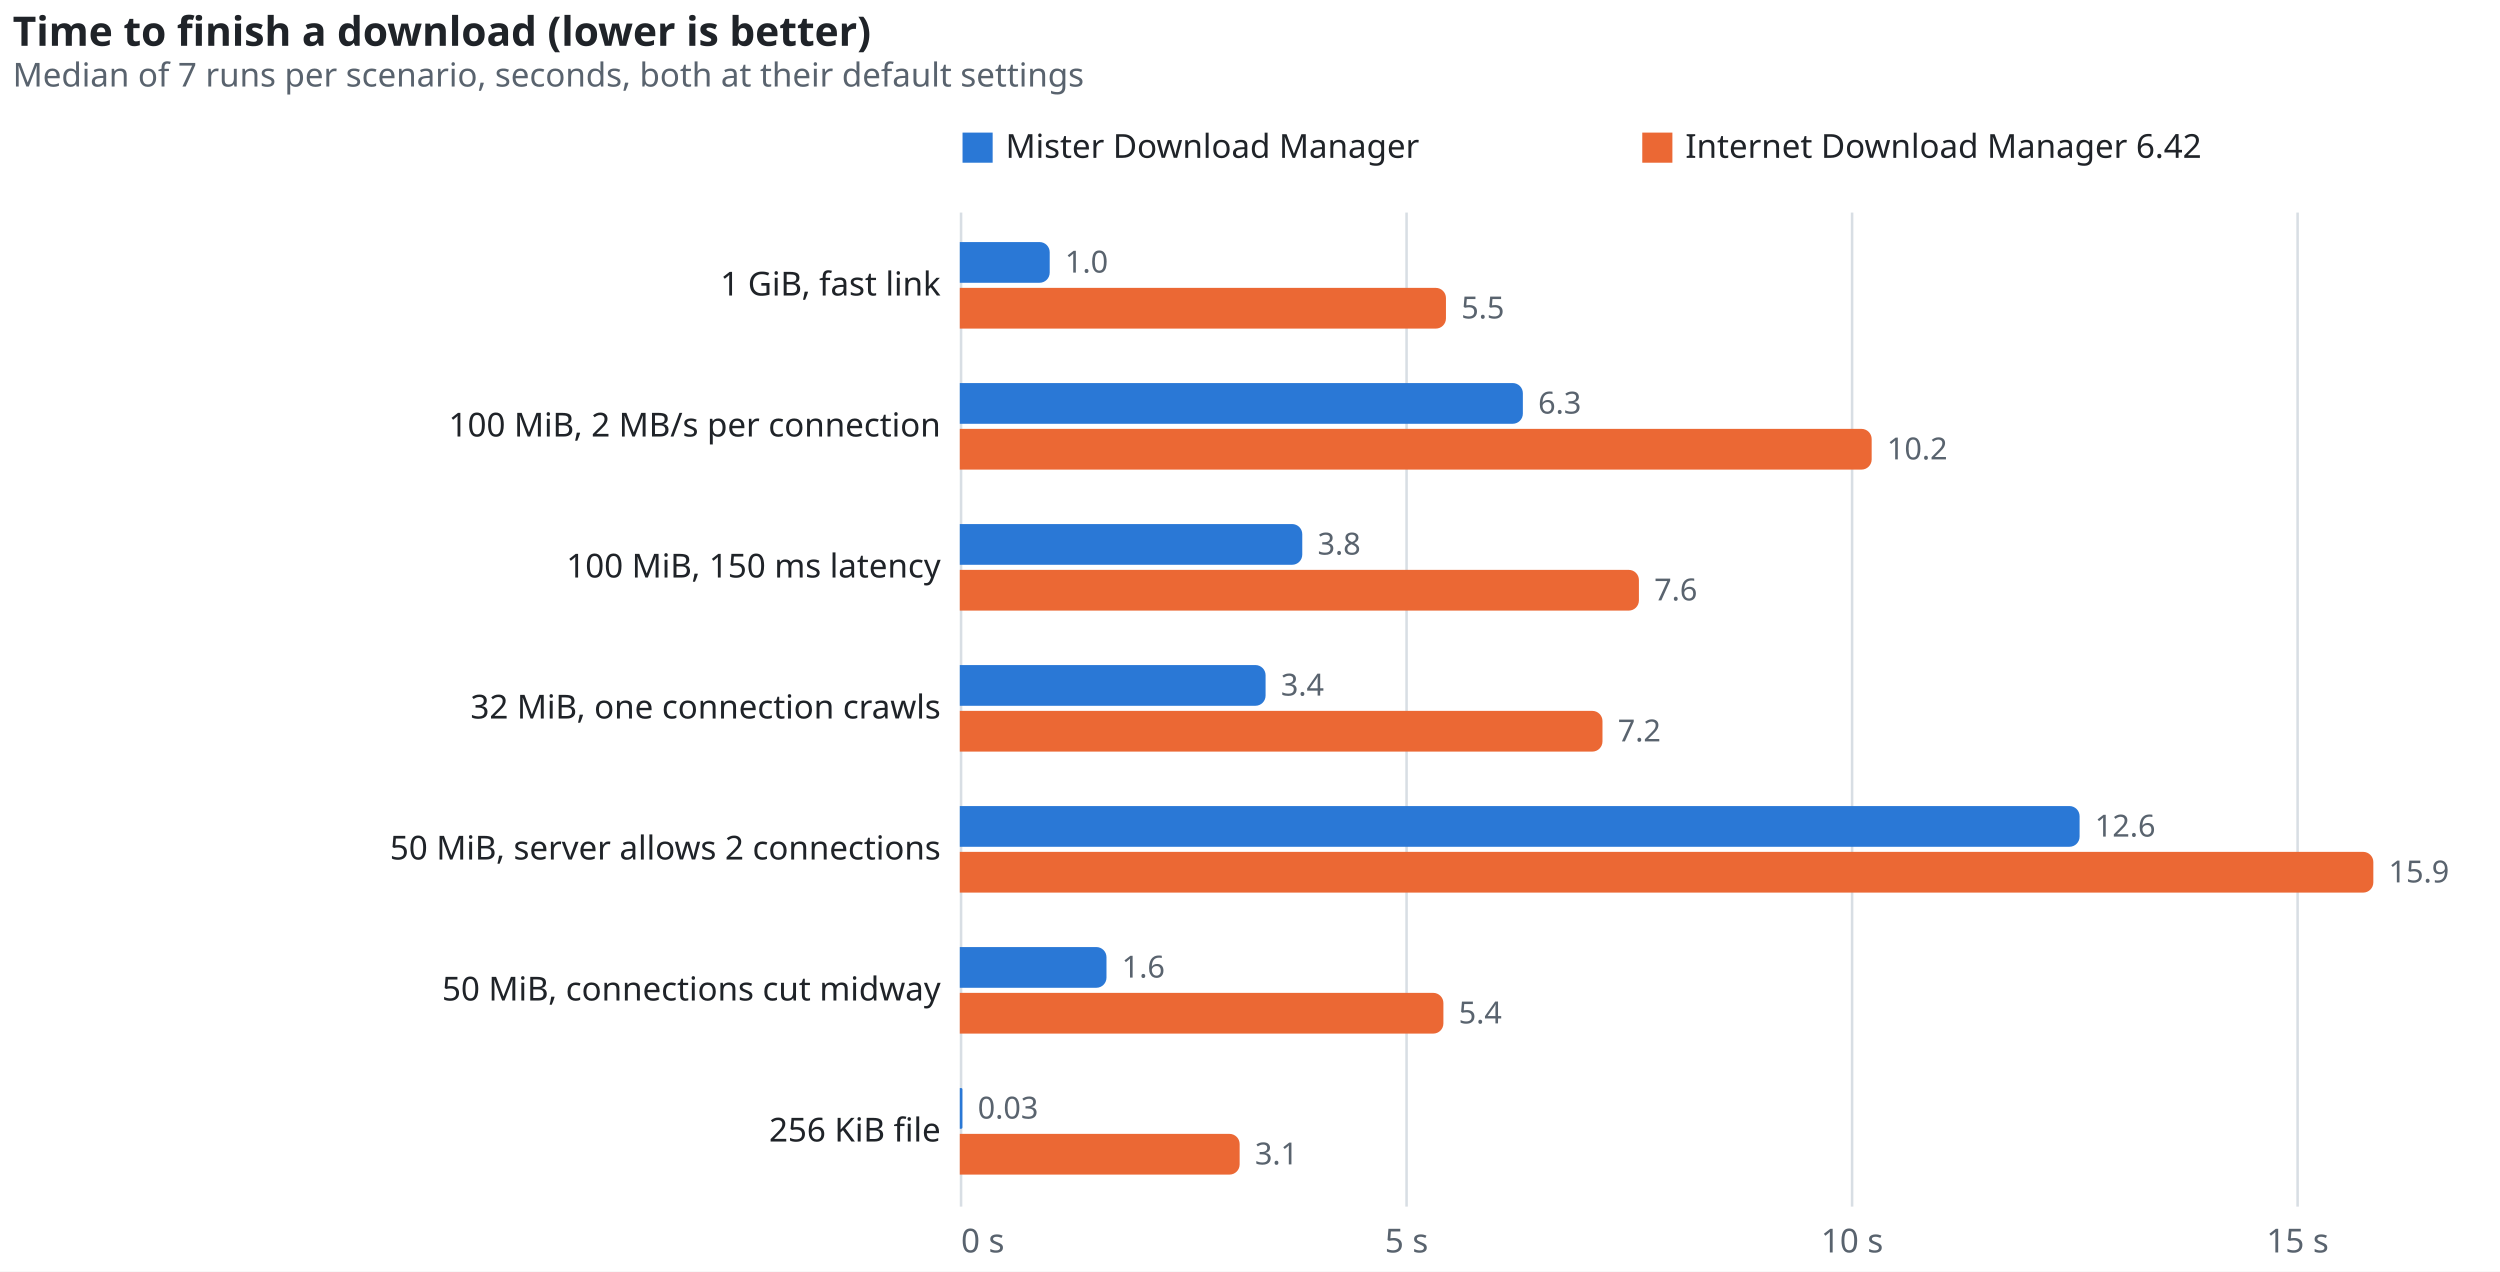
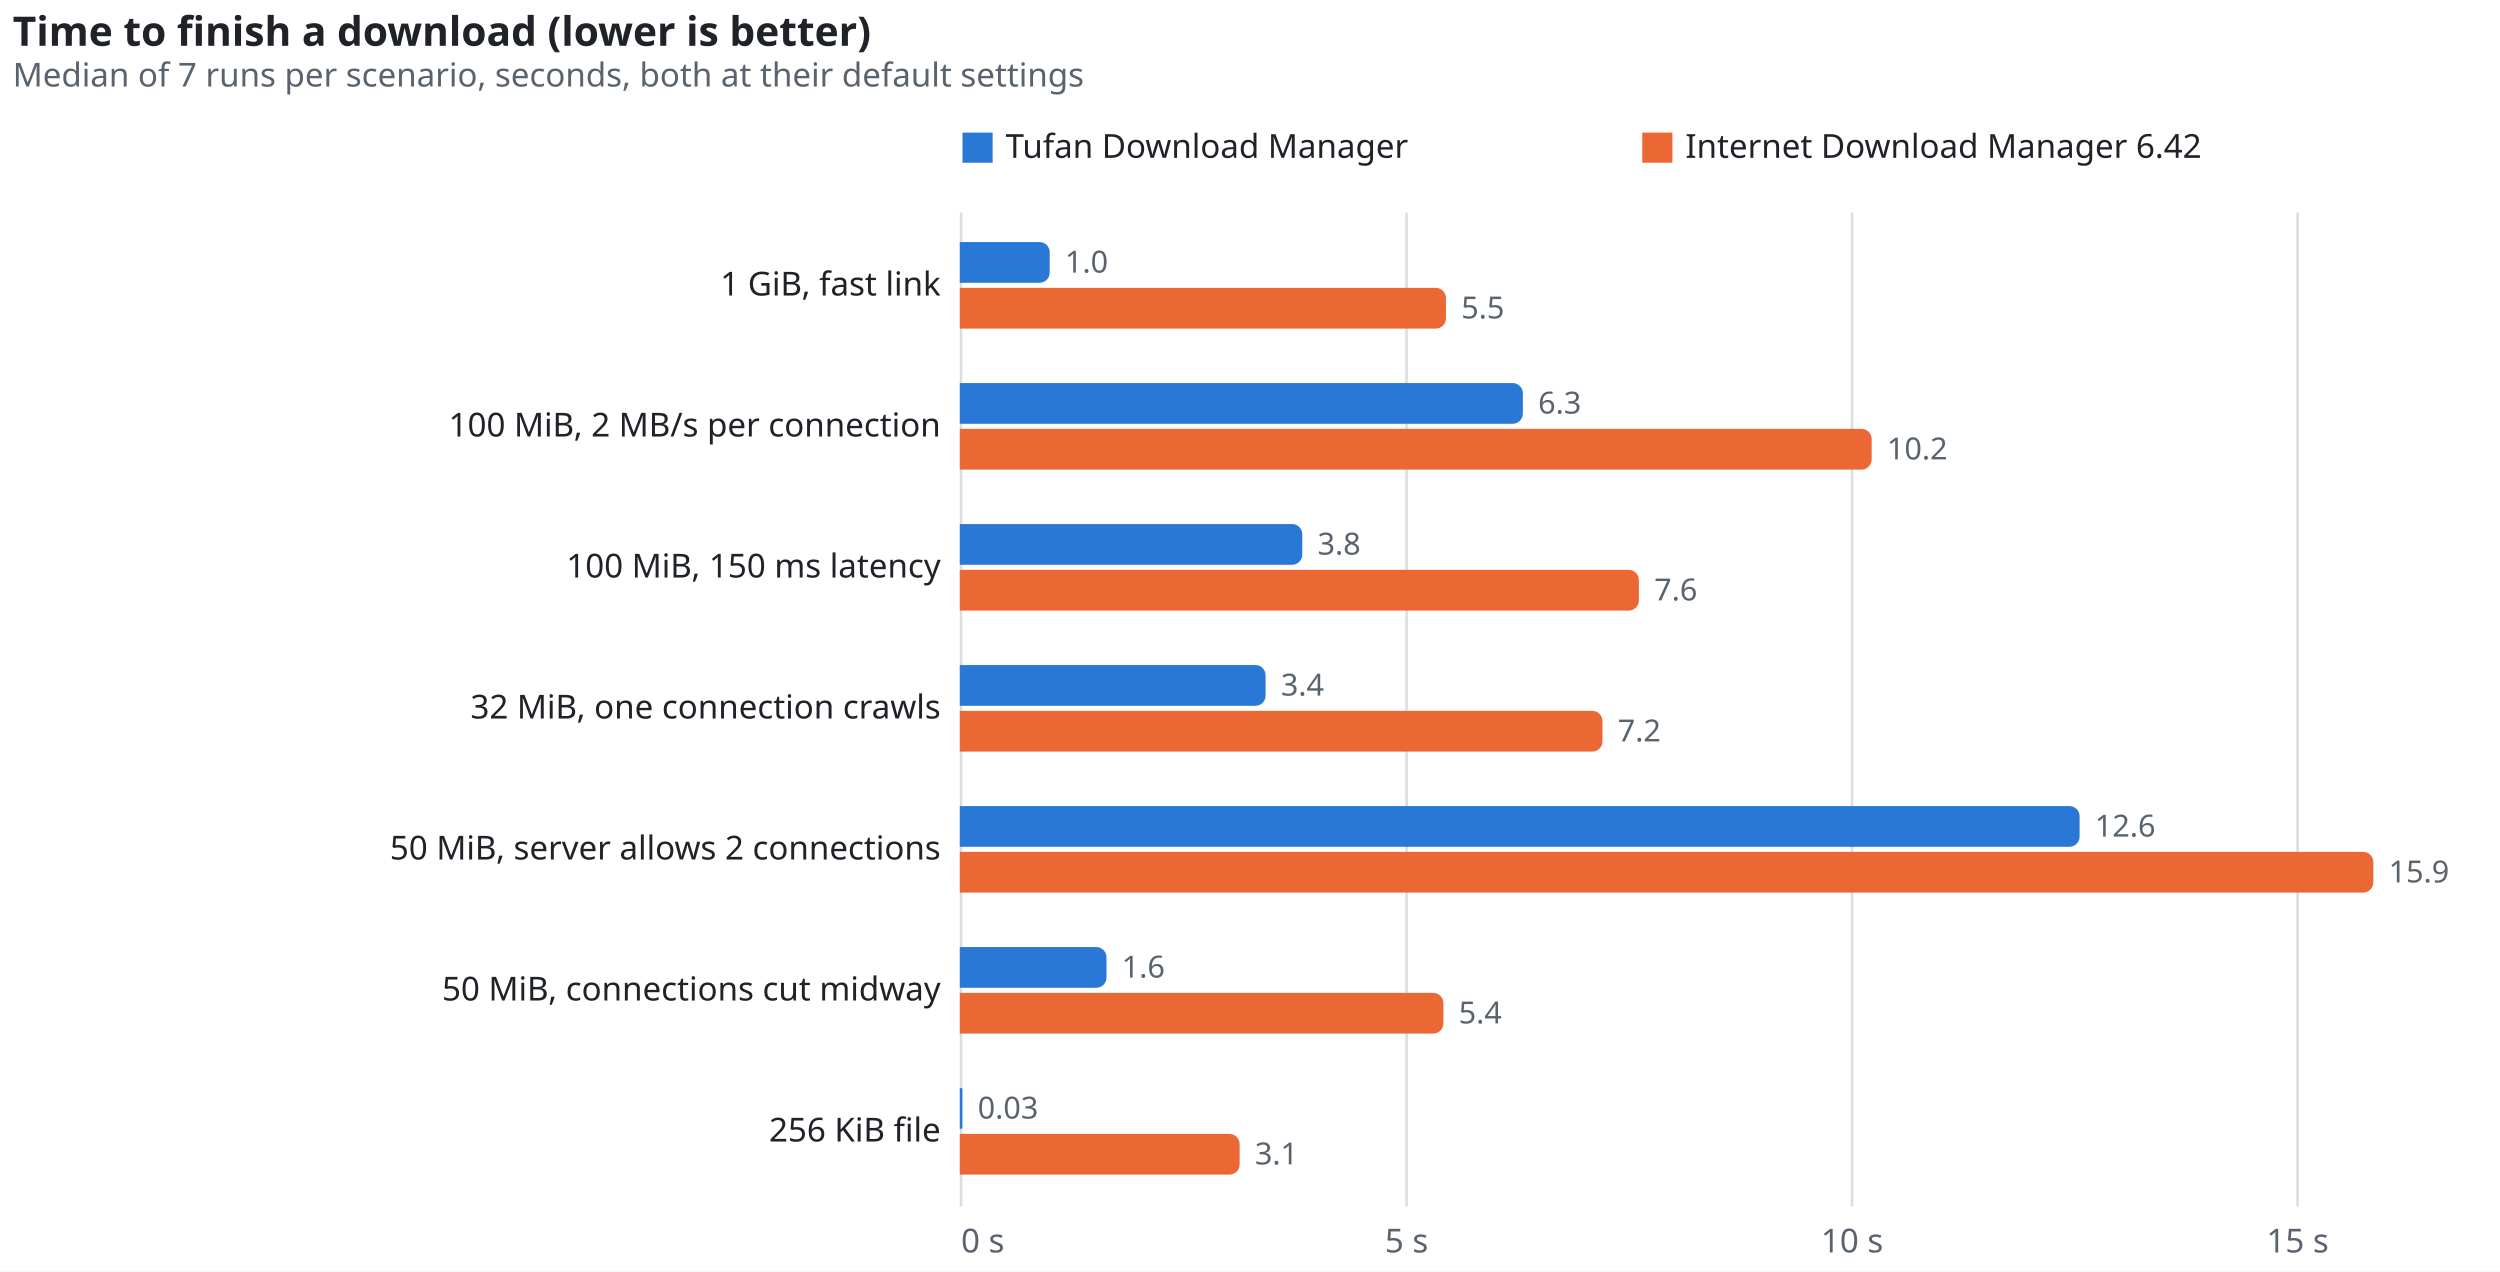
<svg xmlns="http://www.w3.org/2000/svg" version="1.1" class="marks" width="982" height="499.462" viewBox="0 0 982 499.462">
  <rect width="982" height="499.462" fill="#ffffff" />
  <g fill="none" stroke-miterlimit="4" transform="translate(377,83)">
    <g class="mark-group role-frame root" role="graphics-object" aria-roledescription="group mark container">
      <g transform="translate(0,0)">
        <path class="background" aria-hidden="true" d="M0,0h560v390.462h-560Z" />
        <g>
          <g class="mark-group role-axis" aria-hidden="true">
            <g transform="translate(0.5,390.9615)">
              <path class="background" aria-hidden="true" d="M0,0h0v0h0Z" pointer-events="none" />
              <g>
                <g class="mark-rule role-axis-grid" pointer-events="none">
                  <line transform="translate(0,0)" x2="0" y2="-390.462" stroke="#d8dee4" stroke-width="1" opacity="1" />
                  <line transform="translate(175,0)" x2="0" y2="-390.462" stroke="#d8dee4" stroke-width="1" opacity="1" />
                  <line transform="translate(350,0)" x2="0" y2="-390.462" stroke="#d8dee4" stroke-width="1" opacity="1" />
                  <line transform="translate(525,0)" x2="0" y2="-390.462" stroke="#d8dee4" stroke-width="1" opacity="1" />
                </g>
              </g>
              <path class="foreground" aria-hidden="true" d="" pointer-events="none" display="none" />
            </g>
          </g>
          <g class="mark-group role-axis" role="graphics-symbol" aria-roledescription="axis" aria-label="X-axis for a linear scale with values from 0 to 16">
            <g transform="translate(0.5,390.9615)">
              <path class="background" aria-hidden="true" d="M0,0h0v0h0Z" pointer-events="none" />
              <g>
                <g class="mark-text role-axis-label" pointer-events="none">
                  <text text-anchor="start" transform="translate(0,18)" font-family="-apple-system, 'Segoe UI', 'Noto Sans', Helvetica, Arial, sans-serif" font-size="13px" fill="#59636e" opacity="1">0 s</text>
                  <text text-anchor="middle" transform="translate(175,18)" font-family="-apple-system, 'Segoe UI', 'Noto Sans', Helvetica, Arial, sans-serif" font-size="13px" fill="#59636e" opacity="1">5 s</text>
                  <text text-anchor="middle" transform="translate(350,18)" font-family="-apple-system, 'Segoe UI', 'Noto Sans', Helvetica, Arial, sans-serif" font-size="13px" fill="#59636e" opacity="1">10 s</text>
                  <text text-anchor="middle" transform="translate(525,18)" font-family="-apple-system, 'Segoe UI', 'Noto Sans', Helvetica, Arial, sans-serif" font-size="13px" fill="#59636e" opacity="1">15 s</text>
                </g>
              </g>
              <path class="foreground" aria-hidden="true" d="" pointer-events="none" display="none" />
            </g>
          </g>
          <g class="mark-group role-axis" role="graphics-symbol" aria-roledescription="axis" aria-label="Y-axis for a discrete scale with 7 values: 1 GiB, fast link, 100 MiB, 2 MB/s per connection, 100 MiB, 150 ms latency, 32 MiB, one connection crawls, 50 MiB, server allows 2 connections, 50 MiB, connections cut midway, 256 KiB file">
            <g transform="translate(0.5,0.5)">
              <path class="background" aria-hidden="true" d="M0,0h0v0h0Z" pointer-events="none" />
              <g>
                <g class="mark-text role-axis-label" pointer-events="none">
                  <text text-anchor="end" transform="translate(-8,32.57692)" font-family="-apple-system, 'Segoe UI', 'Noto Sans', Helvetica, Arial, sans-serif" font-size="13px" fill="#1f2328" opacity="1">1 GiB, fast link</text>
                  <text text-anchor="end" transform="translate(-8,87.96154)" font-family="-apple-system, 'Segoe UI', 'Noto Sans', Helvetica, Arial, sans-serif" font-size="13px" fill="#1f2328" opacity="1">100 MiB, 2 MB/s per connection</text>
                  <text text-anchor="end" transform="translate(-8,143.3462)" font-family="-apple-system, 'Segoe UI', 'Noto Sans', Helvetica, Arial, sans-serif" font-size="13px" fill="#1f2328" opacity="1">100 MiB, 150 ms latency</text>
                  <text text-anchor="end" transform="translate(-8,198.7308)" font-family="-apple-system, 'Segoe UI', 'Noto Sans', Helvetica, Arial, sans-serif" font-size="13px" fill="#1f2328" opacity="1">32 MiB, one connection crawls</text>
                  <text text-anchor="end" transform="translate(-8,254.1154)" font-family="-apple-system, 'Segoe UI', 'Noto Sans', Helvetica, Arial, sans-serif" font-size="13px" fill="#1f2328" opacity="1">50 MiB, server allows 2 connections</text>
                  <text text-anchor="end" transform="translate(-8,309.5)" font-family="-apple-system, 'Segoe UI', 'Noto Sans', Helvetica, Arial, sans-serif" font-size="13px" fill="#1f2328" opacity="1">50 MiB, connections cut midway</text>
                  <text text-anchor="end" transform="translate(-8,364.8846)" font-family="-apple-system, 'Segoe UI', 'Noto Sans', Helvetica, Arial, sans-serif" font-size="13px" fill="#1f2328" opacity="1">256 KiB file</text>
                </g>
              </g>
              <path class="foreground" aria-hidden="true" d="" pointer-events="none" display="none" />
            </g>
          </g>
          <g class="mark-group role-scope" role="graphics-object" aria-roledescription="group mark container">
            <g transform="translate(0,12.07692)">
              <path class="background" aria-hidden="true" d="M0,0L31.327,0C33.535,0,35.327,1.792,35.327,4L35.327,12C35.327,14.208,33.535,16,31.327,16L0,16C0,16,0,16,0,16L0,0C0,0,0,0,0,0Z" />
              <g clip-path="url(#clip1)">
                <g class="mark-group role-scope" role="graphics-object" aria-roledescription="group mark container">
                  <g transform="translate(0,0)">
                    <path class="background" aria-hidden="true" d="M0,0h0v16h0Z" />
                    <g>
                      <g class="mark-rect role-mark layer_0_marks" role="graphics-object" aria-roledescription="rect mark container">
-                         <path aria-label="seconds: 1.00935; scenario: 1 GiB, fast link; client: Mister Download Manager" role="graphics-symbol" aria-roledescription="bar" d="M0,0h35.327v16h-35.327Z" fill="#2a78d6" />
+                         <path aria-label="seconds: 1.00935; scenario: 1 GiB, fast link; client: Tufan Download Manager" role="graphics-symbol" aria-roledescription="bar" d="M0,0h35.327v16h-35.327Z" fill="#2a78d6" />
                      </g>
                    </g>
                    <path class="foreground" aria-hidden="true" d="" display="none" />
                  </g>
                </g>
              </g>
              <path class="foreground" aria-hidden="true" d="" display="none" />
            </g>
            <g transform="translate(0,30.07692)">
              <path class="background" aria-hidden="true" d="M0,0L186.973,0C189.181,0,190.973,1.792,190.973,4L190.973,12C190.973,14.208,189.181,16,186.973,16L0,16C0,16,0,16,0,16L0,0C0,0,0,0,0,0Z" />
              <g clip-path="url(#clip2)">
                <g class="mark-group role-scope" role="graphics-object" aria-roledescription="group mark container">
                  <g transform="translate(0,0)">
                    <path class="background" aria-hidden="true" d="M0,0h0v16h0Z" />
                    <g>
                      <g class="mark-rect role-mark layer_0_marks" role="graphics-object" aria-roledescription="rect mark container">
                        <path aria-label="seconds: 5.45638; scenario: 1 GiB, fast link; client: Internet Download Manager 6.42" role="graphics-symbol" aria-roledescription="bar" d="M0,0h190.973v16h-190.973Z" fill="#eb6834" />
                      </g>
                    </g>
                    <path class="foreground" aria-hidden="true" d="" display="none" />
                  </g>
                </g>
              </g>
              <path class="foreground" aria-hidden="true" d="" display="none" />
            </g>
            <g transform="translate(0,67.46154)">
              <path class="background" aria-hidden="true" d="M0,0L217.181,0C219.389,0,221.181,1.792,221.181,4L221.181,12C221.181,14.208,219.389,16,217.181,16L0,16C0,16,0,16,0,16L0,0C0,0,0,0,0,0Z" />
              <g clip-path="url(#clip3)">
                <g class="mark-group role-scope" role="graphics-object" aria-roledescription="group mark container">
                  <g transform="translate(0,0)">
                    <path class="background" aria-hidden="true" d="M0,0h0v16h0Z" />
                    <g>
                      <g class="mark-rect role-mark layer_0_marks" role="graphics-object" aria-roledescription="rect mark container">
-                         <path aria-label="seconds: 6.31947; scenario: 100 MiB, 2 MB/s per connection; client: Mister Download Manager" role="graphics-symbol" aria-roledescription="bar" d="M0,0h221.181v16h-221.181Z" fill="#2a78d6" />
+                         <path aria-label="seconds: 6.31947; scenario: 100 MiB, 2 MB/s per connection; client: Tufan Download Manager" role="graphics-symbol" aria-roledescription="bar" d="M0,0h221.181v16h-221.181Z" fill="#2a78d6" />
                      </g>
                    </g>
                    <path class="foreground" aria-hidden="true" d="" display="none" />
                  </g>
                </g>
              </g>
              <path class="foreground" aria-hidden="true" d="" display="none" />
            </g>
            <g transform="translate(0,85.46154)">
              <path class="background" aria-hidden="true" d="M0,0L354.192,0C356.399,0,358.192,1.792,358.192,4L358.192,12C358.192,14.208,356.399,16,354.192,16L0,16C0,16,0,16,0,16L0,0C0,0,0,0,0,0Z" />
              <g clip-path="url(#clip4)">
                <g class="mark-group role-scope" role="graphics-object" aria-roledescription="group mark container">
                  <g transform="translate(0,0)">
                    <path class="background" aria-hidden="true" d="M0,0h0v16h0Z" />
                    <g>
                      <g class="mark-rect role-mark layer_0_marks" role="graphics-object" aria-roledescription="rect mark container">
                        <path aria-label="seconds: 10.234; scenario: 100 MiB, 2 MB/s per connection; client: Internet Download Manager 6.42" role="graphics-symbol" aria-roledescription="bar" d="M0,0h358.192v16h-358.192Z" fill="#eb6834" />
                      </g>
                    </g>
                    <path class="foreground" aria-hidden="true" d="" display="none" />
                  </g>
                </g>
              </g>
              <path class="foreground" aria-hidden="true" d="" display="none" />
            </g>
            <g transform="translate(0,122.8462)">
              <path class="background" aria-hidden="true" d="M0,0L130.531,0C132.739,0,134.531,1.792,134.531,4L134.531,12C134.531,14.208,132.739,16,130.531,16L0,16C0,16,0,16,0,16L0,0C0,0,0,0,0,0Z" />
              <g clip-path="url(#clip5)">
                <g class="mark-group role-scope" role="graphics-object" aria-roledescription="group mark container">
                  <g transform="translate(0,0)">
                    <path class="background" aria-hidden="true" d="M0,0h0v16h0Z" />
                    <g>
                      <g class="mark-rect role-mark layer_0_marks" role="graphics-object" aria-roledescription="rect mark container">
-                         <path aria-label="seconds: 3.84375; scenario: 100 MiB, 150 ms latency; client: Mister Download Manager" role="graphics-symbol" aria-roledescription="bar" d="M0,0h134.531v16h-134.531Z" fill="#2a78d6" />
+                         <path aria-label="seconds: 3.84375; scenario: 100 MiB, 150 ms latency; client: Tufan Download Manager" role="graphics-symbol" aria-roledescription="bar" d="M0,0h134.531v16h-134.531Z" fill="#2a78d6" />
                      </g>
                    </g>
                    <path class="foreground" aria-hidden="true" d="" display="none" />
                  </g>
                </g>
              </g>
              <path class="foreground" aria-hidden="true" d="" display="none" />
            </g>
            <g transform="translate(0,140.8462)">
              <path class="background" aria-hidden="true" d="M0,0L262.767,0C264.975,0,266.767,1.792,266.767,4L266.767,12C266.767,14.208,264.975,16,262.767,16L0,16C0,16,0,16,0,16L0,0C0,0,0,0,0,0Z" />
              <g clip-path="url(#clip6)">
                <g class="mark-group role-scope" role="graphics-object" aria-roledescription="group mark container">
                  <g transform="translate(0,0)">
                    <path class="background" aria-hidden="true" d="M0,0h0v16h0Z" />
                    <g>
                      <g class="mark-rect role-mark layer_0_marks" role="graphics-object" aria-roledescription="rect mark container">
                        <path aria-label="seconds: 7.62191; scenario: 100 MiB, 150 ms latency; client: Internet Download Manager 6.42" role="graphics-symbol" aria-roledescription="bar" d="M0,0h266.767v16h-266.767Z" fill="#eb6834" />
                      </g>
                    </g>
                    <path class="foreground" aria-hidden="true" d="" display="none" />
                  </g>
                </g>
              </g>
              <path class="foreground" aria-hidden="true" d="" display="none" />
            </g>
            <g transform="translate(0,178.2308)">
              <path class="background" aria-hidden="true" d="M0,0L116.122,0C118.329,0,120.122,1.792,120.122,4L120.122,12C120.122,14.208,118.329,16,116.122,16L0,16C0,16,0,16,0,16L0,0C0,0,0,0,0,0Z" />
              <g clip-path="url(#clip7)">
                <g class="mark-group role-scope" role="graphics-object" aria-roledescription="group mark container">
                  <g transform="translate(0,0)">
                    <path class="background" aria-hidden="true" d="M0,0h0v16h0Z" />
                    <g>
                      <g class="mark-rect role-mark layer_0_marks" role="graphics-object" aria-roledescription="rect mark container">
-                         <path aria-label="seconds: 3.43205; scenario: 32 MiB, one connection crawls; client: Mister Download Manager" role="graphics-symbol" aria-roledescription="bar" d="M0,0h120.122v16h-120.122Z" fill="#2a78d6" />
+                         <path aria-label="seconds: 3.43205; scenario: 32 MiB, one connection crawls; client: Tufan Download Manager" role="graphics-symbol" aria-roledescription="bar" d="M0,0h120.122v16h-120.122Z" fill="#2a78d6" />
                      </g>
                    </g>
                    <path class="foreground" aria-hidden="true" d="" display="none" />
                  </g>
                </g>
              </g>
              <path class="foreground" aria-hidden="true" d="" display="none" />
            </g>
            <g transform="translate(0,196.2308)">
              <path class="background" aria-hidden="true" d="M0,0L248.454,0C250.661,0,252.454,1.792,252.454,4L252.454,12C252.454,14.208,250.661,16,248.454,16L0,16C0,16,0,16,0,16L0,0C0,0,0,0,0,0Z" />
              <g clip-path="url(#clip8)">
                <g class="mark-group role-scope" role="graphics-object" aria-roledescription="group mark container">
                  <g transform="translate(0,0)">
                    <path class="background" aria-hidden="true" d="M0,0h0v16h0Z" />
                    <g>
                      <g class="mark-rect role-mark layer_0_marks" role="graphics-object" aria-roledescription="rect mark container">
                        <path aria-label="seconds: 7.21296; scenario: 32 MiB, one connection crawls; client: Internet Download Manager 6.42" role="graphics-symbol" aria-roledescription="bar" d="M0,0h252.454v16h-252.454Z" fill="#eb6834" />
                      </g>
                    </g>
                    <path class="foreground" aria-hidden="true" d="" display="none" />
                  </g>
                </g>
              </g>
              <path class="foreground" aria-hidden="true" d="" display="none" />
            </g>
            <g transform="translate(0,233.6154)">
              <path class="background" aria-hidden="true" d="M0,0L435.868,0C438.075,0,439.868,1.792,439.868,4L439.868,12C439.868,14.208,438.075,16,435.868,16L0,16C0,16,0,16,0,16L0,0C0,0,0,0,0,0Z" />
              <g clip-path="url(#clip9)">
                <g class="mark-group role-scope" role="graphics-object" aria-roledescription="group mark container">
                  <g transform="translate(0,0)">
                    <path class="background" aria-hidden="true" d="M0,0h0v16h0Z" />
                    <g>
                      <g class="mark-rect role-mark layer_0_marks" role="graphics-object" aria-roledescription="rect mark container">
-                         <path aria-label="seconds: 12.5677; scenario: 50 MiB, server allows 2 connections; client: Mister Download Manager" role="graphics-symbol" aria-roledescription="bar" d="M0,0h439.868v16h-439.868Z" fill="#2a78d6" />
+                         <path aria-label="seconds: 12.5677; scenario: 50 MiB, server allows 2 connections; client: Tufan Download Manager" role="graphics-symbol" aria-roledescription="bar" d="M0,0h439.868v16h-439.868Z" fill="#2a78d6" />
                      </g>
                    </g>
                    <path class="foreground" aria-hidden="true" d="" display="none" />
                  </g>
                </g>
              </g>
              <path class="foreground" aria-hidden="true" d="" display="none" />
            </g>
            <g transform="translate(0,251.6154)">
              <path class="background" aria-hidden="true" d="M0,0L551.247,0C553.455,0,555.247,1.792,555.247,4L555.247,12C555.247,14.208,553.455,16,551.247,16L0,16C0,16,0,16,0,16L0,0C0,0,0,0,0,0Z" />
              <g clip-path="url(#clip10)">
                <g class="mark-group role-scope" role="graphics-object" aria-roledescription="group mark container">
                  <g transform="translate(0,0)">
                    <path class="background" aria-hidden="true" d="M0,0h0v16h0Z" />
                    <g>
                      <g class="mark-rect role-mark layer_0_marks" role="graphics-object" aria-roledescription="rect mark container">
                        <path aria-label="seconds: 15.8642; scenario: 50 MiB, server allows 2 connections; client: Internet Download Manager 6.42" role="graphics-symbol" aria-roledescription="bar" d="M0,0h555.247v16h-555.247Z" fill="#eb6834" />
                      </g>
                    </g>
                    <path class="foreground" aria-hidden="true" d="" display="none" />
                  </g>
                </g>
              </g>
              <path class="foreground" aria-hidden="true" d="" display="none" />
            </g>
            <g transform="translate(0,289)">
              <path class="background" aria-hidden="true" d="M0,0L53.628,0C55.836,0,57.628,1.792,57.628,4L57.628,12C57.628,14.208,55.836,16,53.628,16L0,16C0,16,0,16,0,16L0,0C0,0,0,0,0,0Z" />
              <g clip-path="url(#clip11)">
                <g class="mark-group role-scope" role="graphics-object" aria-roledescription="group mark container">
                  <g transform="translate(0,0)">
                    <path class="background" aria-hidden="true" d="M0,0h0v16h0Z" />
                    <g>
                      <g class="mark-rect role-mark layer_0_marks" role="graphics-object" aria-roledescription="rect mark container">
-                         <path aria-label="seconds: 1.64652; scenario: 50 MiB, connections cut midway; client: Mister Download Manager" role="graphics-symbol" aria-roledescription="bar" d="M0,0h57.628v16h-57.628Z" fill="#2a78d6" />
+                         <path aria-label="seconds: 1.64652; scenario: 50 MiB, connections cut midway; client: Tufan Download Manager" role="graphics-symbol" aria-roledescription="bar" d="M0,0h57.628v16h-57.628Z" fill="#2a78d6" />
                      </g>
                    </g>
                    <path class="foreground" aria-hidden="true" d="" display="none" />
                  </g>
                </g>
              </g>
              <path class="foreground" aria-hidden="true" d="" display="none" />
            </g>
            <g transform="translate(0,307)">
              <path class="background" aria-hidden="true" d="M0,0L185.969,0C188.176,0,189.969,1.792,189.969,4L189.969,12C189.969,14.208,188.176,16,185.969,16L0,16C0,16,0,16,0,16L0,0C0,0,0,0,0,0Z" />
              <g clip-path="url(#clip12)">
                <g class="mark-group role-scope" role="graphics-object" aria-roledescription="group mark container">
                  <g transform="translate(0,0)">
                    <path class="background" aria-hidden="true" d="M0,0h0v16h0Z" />
                    <g>
                      <g class="mark-rect role-mark layer_0_marks" role="graphics-object" aria-roledescription="rect mark container">
                        <path aria-label="seconds: 5.42768; scenario: 50 MiB, connections cut midway; client: Internet Download Manager 6.42" role="graphics-symbol" aria-roledescription="bar" d="M0,0h189.969v16h-189.969Z" fill="#eb6834" />
                      </g>
                    </g>
                    <path class="foreground" aria-hidden="true" d="" display="none" />
                  </g>
                </g>
              </g>
              <path class="foreground" aria-hidden="true" d="" display="none" />
            </g>
            <g transform="translate(0,344.3846)">
              <path class="background" aria-hidden="true" d="M0,0L0.519,0C0.806,0,1.038,0.233,1.038,0.519L1.038,15.481C1.038,15.767,0.806,16,0.519,16L0,16C0,16,0,16,0,16L0,0C0,0,0,0,0,0Z" />
              <g clip-path="url(#clip13)">
                <g class="mark-group role-scope" role="graphics-object" aria-roledescription="group mark container">
                  <g transform="translate(0,0)">
                    <path class="background" aria-hidden="true" d="M0,0h0v16h0Z" />
                    <g>
                      <g class="mark-rect role-mark layer_0_marks" role="graphics-object" aria-roledescription="rect mark container">
-                         <path aria-label="seconds: 29.66m; scenario: 256 KiB file; client: Mister Download Manager" role="graphics-symbol" aria-roledescription="bar" d="M0,0h1.038v16h-1.038Z" fill="#2a78d6" />
+                         <path aria-label="seconds: 29.66m; scenario: 256 KiB file; client: Tufan Download Manager" role="graphics-symbol" aria-roledescription="bar" d="M0,0h1.038v16h-1.038Z" fill="#2a78d6" />
                      </g>
                    </g>
                    <path class="foreground" aria-hidden="true" d="" display="none" />
                  </g>
                </g>
              </g>
              <path class="foreground" aria-hidden="true" d="" display="none" />
            </g>
            <g transform="translate(0,362.3846)">
              <path class="background" aria-hidden="true" d="M0,0L105.932,0C108.14,0,109.932,1.792,109.932,4L109.932,12C109.932,14.208,108.14,16,105.932,16L0,16C0,16,0,16,0,16L0,0C0,0,0,0,0,0Z" />
              <g clip-path="url(#clip14)">
                <g class="mark-group role-scope" role="graphics-object" aria-roledescription="group mark container">
                  <g transform="translate(0,0)">
                    <path class="background" aria-hidden="true" d="M0,0h0v16h0Z" />
                    <g>
                      <g class="mark-rect role-mark layer_0_marks" role="graphics-object" aria-roledescription="rect mark container">
                        <path aria-label="seconds: 3.14092; scenario: 256 KiB file; client: Internet Download Manager 6.42" role="graphics-symbol" aria-roledescription="bar" d="M0,0h109.932v16h-109.932Z" fill="#eb6834" />
                      </g>
                    </g>
                    <path class="foreground" aria-hidden="true" d="" display="none" />
                  </g>
                </g>
              </g>
              <path class="foreground" aria-hidden="true" d="" display="none" />
            </g>
          </g>
          <g class="mark-text role-mark layer_1_marks" role="graphics-object" aria-roledescription="text mark container">
-             <text aria-label="seconds: 1.00935; scenario: 1 GiB, fast link; client: Mister Download Manager; value: 1.0" role="graphics-symbol" aria-roledescription="text mark" text-anchor="start" transform="translate(41.32725,24.07692)" font-family="-apple-system, 'Segoe UI', 'Noto Sans', Helvetica, Arial, sans-serif" font-size="12px" fill="#59636e">1.0</text>
+             <text aria-label="seconds: 1.00935; scenario: 1 GiB, fast link; client: Tufan Download Manager; value: 1.0" role="graphics-symbol" aria-roledescription="text mark" text-anchor="start" transform="translate(41.32725,24.07692)" font-family="-apple-system, 'Segoe UI', 'Noto Sans', Helvetica, Arial, sans-serif" font-size="12px" fill="#59636e">1.0</text>
            <text aria-label="seconds: 5.45638; scenario: 1 GiB, fast link; client: Internet Download Manager 6.42; value: 5.5" role="graphics-symbol" aria-roledescription="text mark" text-anchor="start" transform="translate(196.9733,42.07692)" font-family="-apple-system, 'Segoe UI', 'Noto Sans', Helvetica, Arial, sans-serif" font-size="12px" fill="#59636e">5.5</text>
-             <text aria-label="seconds: 6.31947; scenario: 100 MiB, 2 MB/s per connection; client: Mister Download Manager; value: 6.3" role="graphics-symbol" aria-roledescription="text mark" text-anchor="start" transform="translate(227.1814,79.46154)" font-family="-apple-system, 'Segoe UI', 'Noto Sans', Helvetica, Arial, sans-serif" font-size="12px" fill="#59636e">6.3</text>
+             <text aria-label="seconds: 6.31947; scenario: 100 MiB, 2 MB/s per connection; client: Tufan Download Manager; value: 6.3" role="graphics-symbol" aria-roledescription="text mark" text-anchor="start" transform="translate(227.1814,79.46154)" font-family="-apple-system, 'Segoe UI', 'Noto Sans', Helvetica, Arial, sans-serif" font-size="12px" fill="#59636e">6.3</text>
            <text aria-label="seconds: 10.234; scenario: 100 MiB, 2 MB/s per connection; client: Internet Download Manager 6.42; value: 10.2" role="graphics-symbol" aria-roledescription="text mark" text-anchor="start" transform="translate(364.1918,97.46154)" font-family="-apple-system, 'Segoe UI', 'Noto Sans', Helvetica, Arial, sans-serif" font-size="12px" fill="#59636e">10.2</text>
-             <text aria-label="seconds: 3.84375; scenario: 100 MiB, 150 ms latency; client: Mister Download Manager; value: 3.8" role="graphics-symbol" aria-roledescription="text mark" text-anchor="start" transform="translate(140.5312,134.8462)" font-family="-apple-system, 'Segoe UI', 'Noto Sans', Helvetica, Arial, sans-serif" font-size="12px" fill="#59636e">3.8</text>
+             <text aria-label="seconds: 3.84375; scenario: 100 MiB, 150 ms latency; client: Tufan Download Manager; value: 3.8" role="graphics-symbol" aria-roledescription="text mark" text-anchor="start" transform="translate(140.5312,134.8462)" font-family="-apple-system, 'Segoe UI', 'Noto Sans', Helvetica, Arial, sans-serif" font-size="12px" fill="#59636e">3.8</text>
            <text aria-label="seconds: 7.62191; scenario: 100 MiB, 150 ms latency; client: Internet Download Manager 6.42; value: 7.6" role="graphics-symbol" aria-roledescription="text mark" text-anchor="start" transform="translate(272.7668,152.8462)" font-family="-apple-system, 'Segoe UI', 'Noto Sans', Helvetica, Arial, sans-serif" font-size="12px" fill="#59636e">7.6</text>
-             <text aria-label="seconds: 3.43205; scenario: 32 MiB, one connection crawls; client: Mister Download Manager; value: 3.4" role="graphics-symbol" aria-roledescription="text mark" text-anchor="start" transform="translate(126.1218,190.2308)" font-family="-apple-system, 'Segoe UI', 'Noto Sans', Helvetica, Arial, sans-serif" font-size="12px" fill="#59636e">3.4</text>
+             <text aria-label="seconds: 3.43205; scenario: 32 MiB, one connection crawls; client: Tufan Download Manager; value: 3.4" role="graphics-symbol" aria-roledescription="text mark" text-anchor="start" transform="translate(126.1218,190.2308)" font-family="-apple-system, 'Segoe UI', 'Noto Sans', Helvetica, Arial, sans-serif" font-size="12px" fill="#59636e">3.4</text>
            <text aria-label="seconds: 7.21296; scenario: 32 MiB, one connection crawls; client: Internet Download Manager 6.42; value: 7.2" role="graphics-symbol" aria-roledescription="text mark" text-anchor="start" transform="translate(258.4536,208.2308)" font-family="-apple-system, 'Segoe UI', 'Noto Sans', Helvetica, Arial, sans-serif" font-size="12px" fill="#59636e">7.2</text>
-             <text aria-label="seconds: 12.5677; scenario: 50 MiB, server allows 2 connections; client: Mister Download Manager; value: 12.6" role="graphics-symbol" aria-roledescription="text mark" text-anchor="start" transform="translate(445.8678,245.6154)" font-family="-apple-system, 'Segoe UI', 'Noto Sans', Helvetica, Arial, sans-serif" font-size="12px" fill="#59636e">12.6</text>
+             <text aria-label="seconds: 12.5677; scenario: 50 MiB, server allows 2 connections; client: Tufan Download Manager; value: 12.6" role="graphics-symbol" aria-roledescription="text mark" text-anchor="start" transform="translate(445.8678,245.6154)" font-family="-apple-system, 'Segoe UI', 'Noto Sans', Helvetica, Arial, sans-serif" font-size="12px" fill="#59636e">12.6</text>
            <text aria-label="seconds: 15.8642; scenario: 50 MiB, server allows 2 connections; client: Internet Download Manager 6.42; value: 15.9" role="graphics-symbol" aria-roledescription="text mark" text-anchor="start" transform="translate(561.2473,263.6154)" font-family="-apple-system, 'Segoe UI', 'Noto Sans', Helvetica, Arial, sans-serif" font-size="12px" fill="#59636e">15.9</text>
-             <text aria-label="seconds: 1.64652; scenario: 50 MiB, connections cut midway; client: Mister Download Manager; value: 1.6" role="graphics-symbol" aria-roledescription="text mark" text-anchor="start" transform="translate(63.6282,301)" font-family="-apple-system, 'Segoe UI', 'Noto Sans', Helvetica, Arial, sans-serif" font-size="12px" fill="#59636e">1.6</text>
+             <text aria-label="seconds: 1.64652; scenario: 50 MiB, connections cut midway; client: Tufan Download Manager; value: 1.6" role="graphics-symbol" aria-roledescription="text mark" text-anchor="start" transform="translate(63.6282,301)" font-family="-apple-system, 'Segoe UI', 'Noto Sans', Helvetica, Arial, sans-serif" font-size="12px" fill="#59636e">1.6</text>
            <text aria-label="seconds: 5.42768; scenario: 50 MiB, connections cut midway; client: Internet Download Manager 6.42; value: 5.4" role="graphics-symbol" aria-roledescription="text mark" text-anchor="start" transform="translate(195.9688,319)" font-family="-apple-system, 'Segoe UI', 'Noto Sans', Helvetica, Arial, sans-serif" font-size="12px" fill="#59636e">5.4</text>
-             <text aria-label="seconds: 29.66m; scenario: 256 KiB file; client: Mister Download Manager; value: 0.03" role="graphics-symbol" aria-roledescription="text mark" text-anchor="start" transform="translate(7.0381,356.3846)" font-family="-apple-system, 'Segoe UI', 'Noto Sans', Helvetica, Arial, sans-serif" font-size="12px" fill="#59636e">0.03</text>
+             <text aria-label="seconds: 29.66m; scenario: 256 KiB file; client: Tufan Download Manager; value: 0.03" role="graphics-symbol" aria-roledescription="text mark" text-anchor="start" transform="translate(7.0381,356.3846)" font-family="-apple-system, 'Segoe UI', 'Noto Sans', Helvetica, Arial, sans-serif" font-size="12px" fill="#59636e">0.03</text>
            <text aria-label="seconds: 3.14092; scenario: 256 KiB file; client: Internet Download Manager 6.42; value: 3.1" role="graphics-symbol" aria-roledescription="text mark" text-anchor="start" transform="translate(115.9322,374.3846)" font-family="-apple-system, 'Segoe UI', 'Noto Sans', Helvetica, Arial, sans-serif" font-size="12px" fill="#59636e">3.1</text>
          </g>
-           <g class="mark-group role-legend" role="graphics-symbol" aria-roledescription="legend" aria-label="Symbol legend for fill color with 2 values: Mister Download Manager, Internet Download Manager 6.42">
+           <g class="mark-group role-legend" role="graphics-symbol" aria-roledescription="legend" aria-label="Symbol legend for fill color with 2 values: Tufan Download Manager, Internet Download Manager 6.42">
            <g transform="translate(0,-32)">
              <path class="background" aria-hidden="true" d="M0,0h597v14h-597Z" pointer-events="none" />
              <g>
                <g class="mark-group role-legend-entry">
                  <g transform="translate(0,0)">
                    <path class="background" aria-hidden="true" d="M0,0h0v0h0Z" pointer-events="none" />
                    <g>
                      <g class="mark-group role-scope" role="graphics-object" aria-roledescription="group mark container">
                        <g transform="translate(0,0)">
                          <path class="background" aria-hidden="true" d="M0,0h257v14h-257Z" pointer-events="none" opacity="1" />
                          <g>
                            <g class="mark-symbol role-legend-symbol" pointer-events="none">
                              <path transform="translate(7,7)" d="M-5.916,-5.916h11.832v11.832h-11.832Z" fill="#2a78d6" stroke-width="1.5" opacity="1" />
                            </g>
                            <g class="mark-text role-legend-label" pointer-events="none">
-                               <text text-anchor="start" transform="translate(18,11)" font-family="-apple-system, 'Segoe UI', 'Noto Sans', Helvetica, Arial, sans-serif" font-size="13px" fill="#1f2328" opacity="1">Mister Download Manager</text>
+                               <text text-anchor="start" transform="translate(18,11)" font-family="-apple-system, 'Segoe UI', 'Noto Sans', Helvetica, Arial, sans-serif" font-size="13px" fill="#1f2328" opacity="1">Tufan Download Manager</text>
                            </g>
                          </g>
                          <path class="foreground" aria-hidden="true" d="" pointer-events="none" display="none" />
                        </g>
                        <g transform="translate(267,0)">
                          <path class="background" aria-hidden="true" d="M0,0h330v14h-330Z" pointer-events="none" opacity="1" />
                          <g>
                            <g class="mark-symbol role-legend-symbol" pointer-events="none">
                              <path transform="translate(7,7)" d="M-5.916,-5.916h11.832v11.832h-11.832Z" fill="#eb6834" stroke-width="1.5" opacity="1" />
                            </g>
                            <g class="mark-text role-legend-label" pointer-events="none">
                              <text text-anchor="start" transform="translate(18,11)" font-family="-apple-system, 'Segoe UI', 'Noto Sans', Helvetica, Arial, sans-serif" font-size="13px" fill="#1f2328" opacity="1">Internet Download Manager 6.42</text>
                            </g>
                          </g>
                          <path class="foreground" aria-hidden="true" d="" pointer-events="none" display="none" />
                        </g>
                      </g>
                    </g>
                    <path class="foreground" aria-hidden="true" d="" pointer-events="none" display="none" />
                  </g>
                </g>
              </g>
              <path class="foreground" aria-hidden="true" d="" pointer-events="none" display="none" />
            </g>
          </g>
          <g class="mark-group role-title">
            <g transform="translate(-372,-78)">
              <path class="background" aria-hidden="true" d="M0,0h0v0h0Z" pointer-events="none" />
              <g>
                <g class="mark-text role-title-text" role="graphics-symbol" aria-roledescription="title" aria-label="Title text 'Time to finish a download (lower is better)'" pointer-events="none">
                  <text text-anchor="start" transform="translate(0,13)" font-family="-apple-system, 'Segoe UI', 'Noto Sans', Helvetica, Arial, sans-serif" font-size="16px" font-weight="600" fill="#1f2328" opacity="1">Time to finish a download (lower is better)</text>
                </g>
                <g class="mark-text role-title-subtitle" role="graphics-symbol" aria-roledescription="subtitle" aria-label="Subtitle text 'Median of 7 runs per scenario, seconds, both at their default settings'" pointer-events="none">
                  <text text-anchor="start" transform="translate(0,29)" font-family="-apple-system, 'Segoe UI', 'Noto Sans', Helvetica, Arial, sans-serif" font-size="13px" fill="#59636e" opacity="1">Median of 7 runs per scenario, seconds, both at their default settings</text>
                </g>
              </g>
              <path class="foreground" aria-hidden="true" d="" pointer-events="none" display="none" />
            </g>
          </g>
        </g>
        <path class="foreground" aria-hidden="true" d="" display="none" />
      </g>
    </g>
  </g>
  <defs>
    <clipPath id="clip1">
      <path d="M0,0L31.327,0C33.535,0,35.327,1.792,35.327,4L35.327,12C35.327,14.208,33.535,16,31.327,16L0,16C0,16,0,16,0,16L0,0C0,0,0,0,0,0Z" />
    </clipPath>
    <clipPath id="clip2">
      <path d="M0,0L186.973,0C189.181,0,190.973,1.792,190.973,4L190.973,12C190.973,14.208,189.181,16,186.973,16L0,16C0,16,0,16,0,16L0,0C0,0,0,0,0,0Z" />
    </clipPath>
    <clipPath id="clip3">
      <path d="M0,0L217.181,0C219.389,0,221.181,1.792,221.181,4L221.181,12C221.181,14.208,219.389,16,217.181,16L0,16C0,16,0,16,0,16L0,0C0,0,0,0,0,0Z" />
    </clipPath>
    <clipPath id="clip4">
      <path d="M0,0L354.192,0C356.399,0,358.192,1.792,358.192,4L358.192,12C358.192,14.208,356.399,16,354.192,16L0,16C0,16,0,16,0,16L0,0C0,0,0,0,0,0Z" />
    </clipPath>
    <clipPath id="clip5">
      <path d="M0,0L130.531,0C132.739,0,134.531,1.792,134.531,4L134.531,12C134.531,14.208,132.739,16,130.531,16L0,16C0,16,0,16,0,16L0,0C0,0,0,0,0,0Z" />
    </clipPath>
    <clipPath id="clip6">
      <path d="M0,0L262.767,0C264.975,0,266.767,1.792,266.767,4L266.767,12C266.767,14.208,264.975,16,262.767,16L0,16C0,16,0,16,0,16L0,0C0,0,0,0,0,0Z" />
    </clipPath>
    <clipPath id="clip7">
      <path d="M0,0L116.122,0C118.329,0,120.122,1.792,120.122,4L120.122,12C120.122,14.208,118.329,16,116.122,16L0,16C0,16,0,16,0,16L0,0C0,0,0,0,0,0Z" />
    </clipPath>
    <clipPath id="clip8">
      <path d="M0,0L248.454,0C250.661,0,252.454,1.792,252.454,4L252.454,12C252.454,14.208,250.661,16,248.454,16L0,16C0,16,0,16,0,16L0,0C0,0,0,0,0,0Z" />
    </clipPath>
    <clipPath id="clip9">
      <path d="M0,0L435.868,0C438.075,0,439.868,1.792,439.868,4L439.868,12C439.868,14.208,438.075,16,435.868,16L0,16C0,16,0,16,0,16L0,0C0,0,0,0,0,0Z" />
    </clipPath>
    <clipPath id="clip10">
      <path d="M0,0L551.247,0C553.455,0,555.247,1.792,555.247,4L555.247,12C555.247,14.208,553.455,16,551.247,16L0,16C0,16,0,16,0,16L0,0C0,0,0,0,0,0Z" />
    </clipPath>
    <clipPath id="clip11">
      <path d="M0,0L53.628,0C55.836,0,57.628,1.792,57.628,4L57.628,12C57.628,14.208,55.836,16,53.628,16L0,16C0,16,0,16,0,16L0,0C0,0,0,0,0,0Z" />
    </clipPath>
    <clipPath id="clip12">
      <path d="M0,0L185.969,0C188.176,0,189.969,1.792,189.969,4L189.969,12C189.969,14.208,188.176,16,185.969,16L0,16C0,16,0,16,0,16L0,0C0,0,0,0,0,0Z" />
    </clipPath>
    <clipPath id="clip13">
      <path d="M0,0L0.519,0C0.806,0,1.038,0.233,1.038,0.519L1.038,15.481C1.038,15.767,0.806,16,0.519,16L0,16C0,16,0,16,0,16L0,0C0,0,0,0,0,0Z" />
    </clipPath>
    <clipPath id="clip14">
      <path d="M0,0L105.932,0C108.14,0,109.932,1.792,109.932,4L109.932,12C109.932,14.208,108.14,16,105.932,16L0,16C0,16,0,16,0,16L0,0C0,0,0,0,0,0Z" />
    </clipPath>
  </defs>
</svg>
